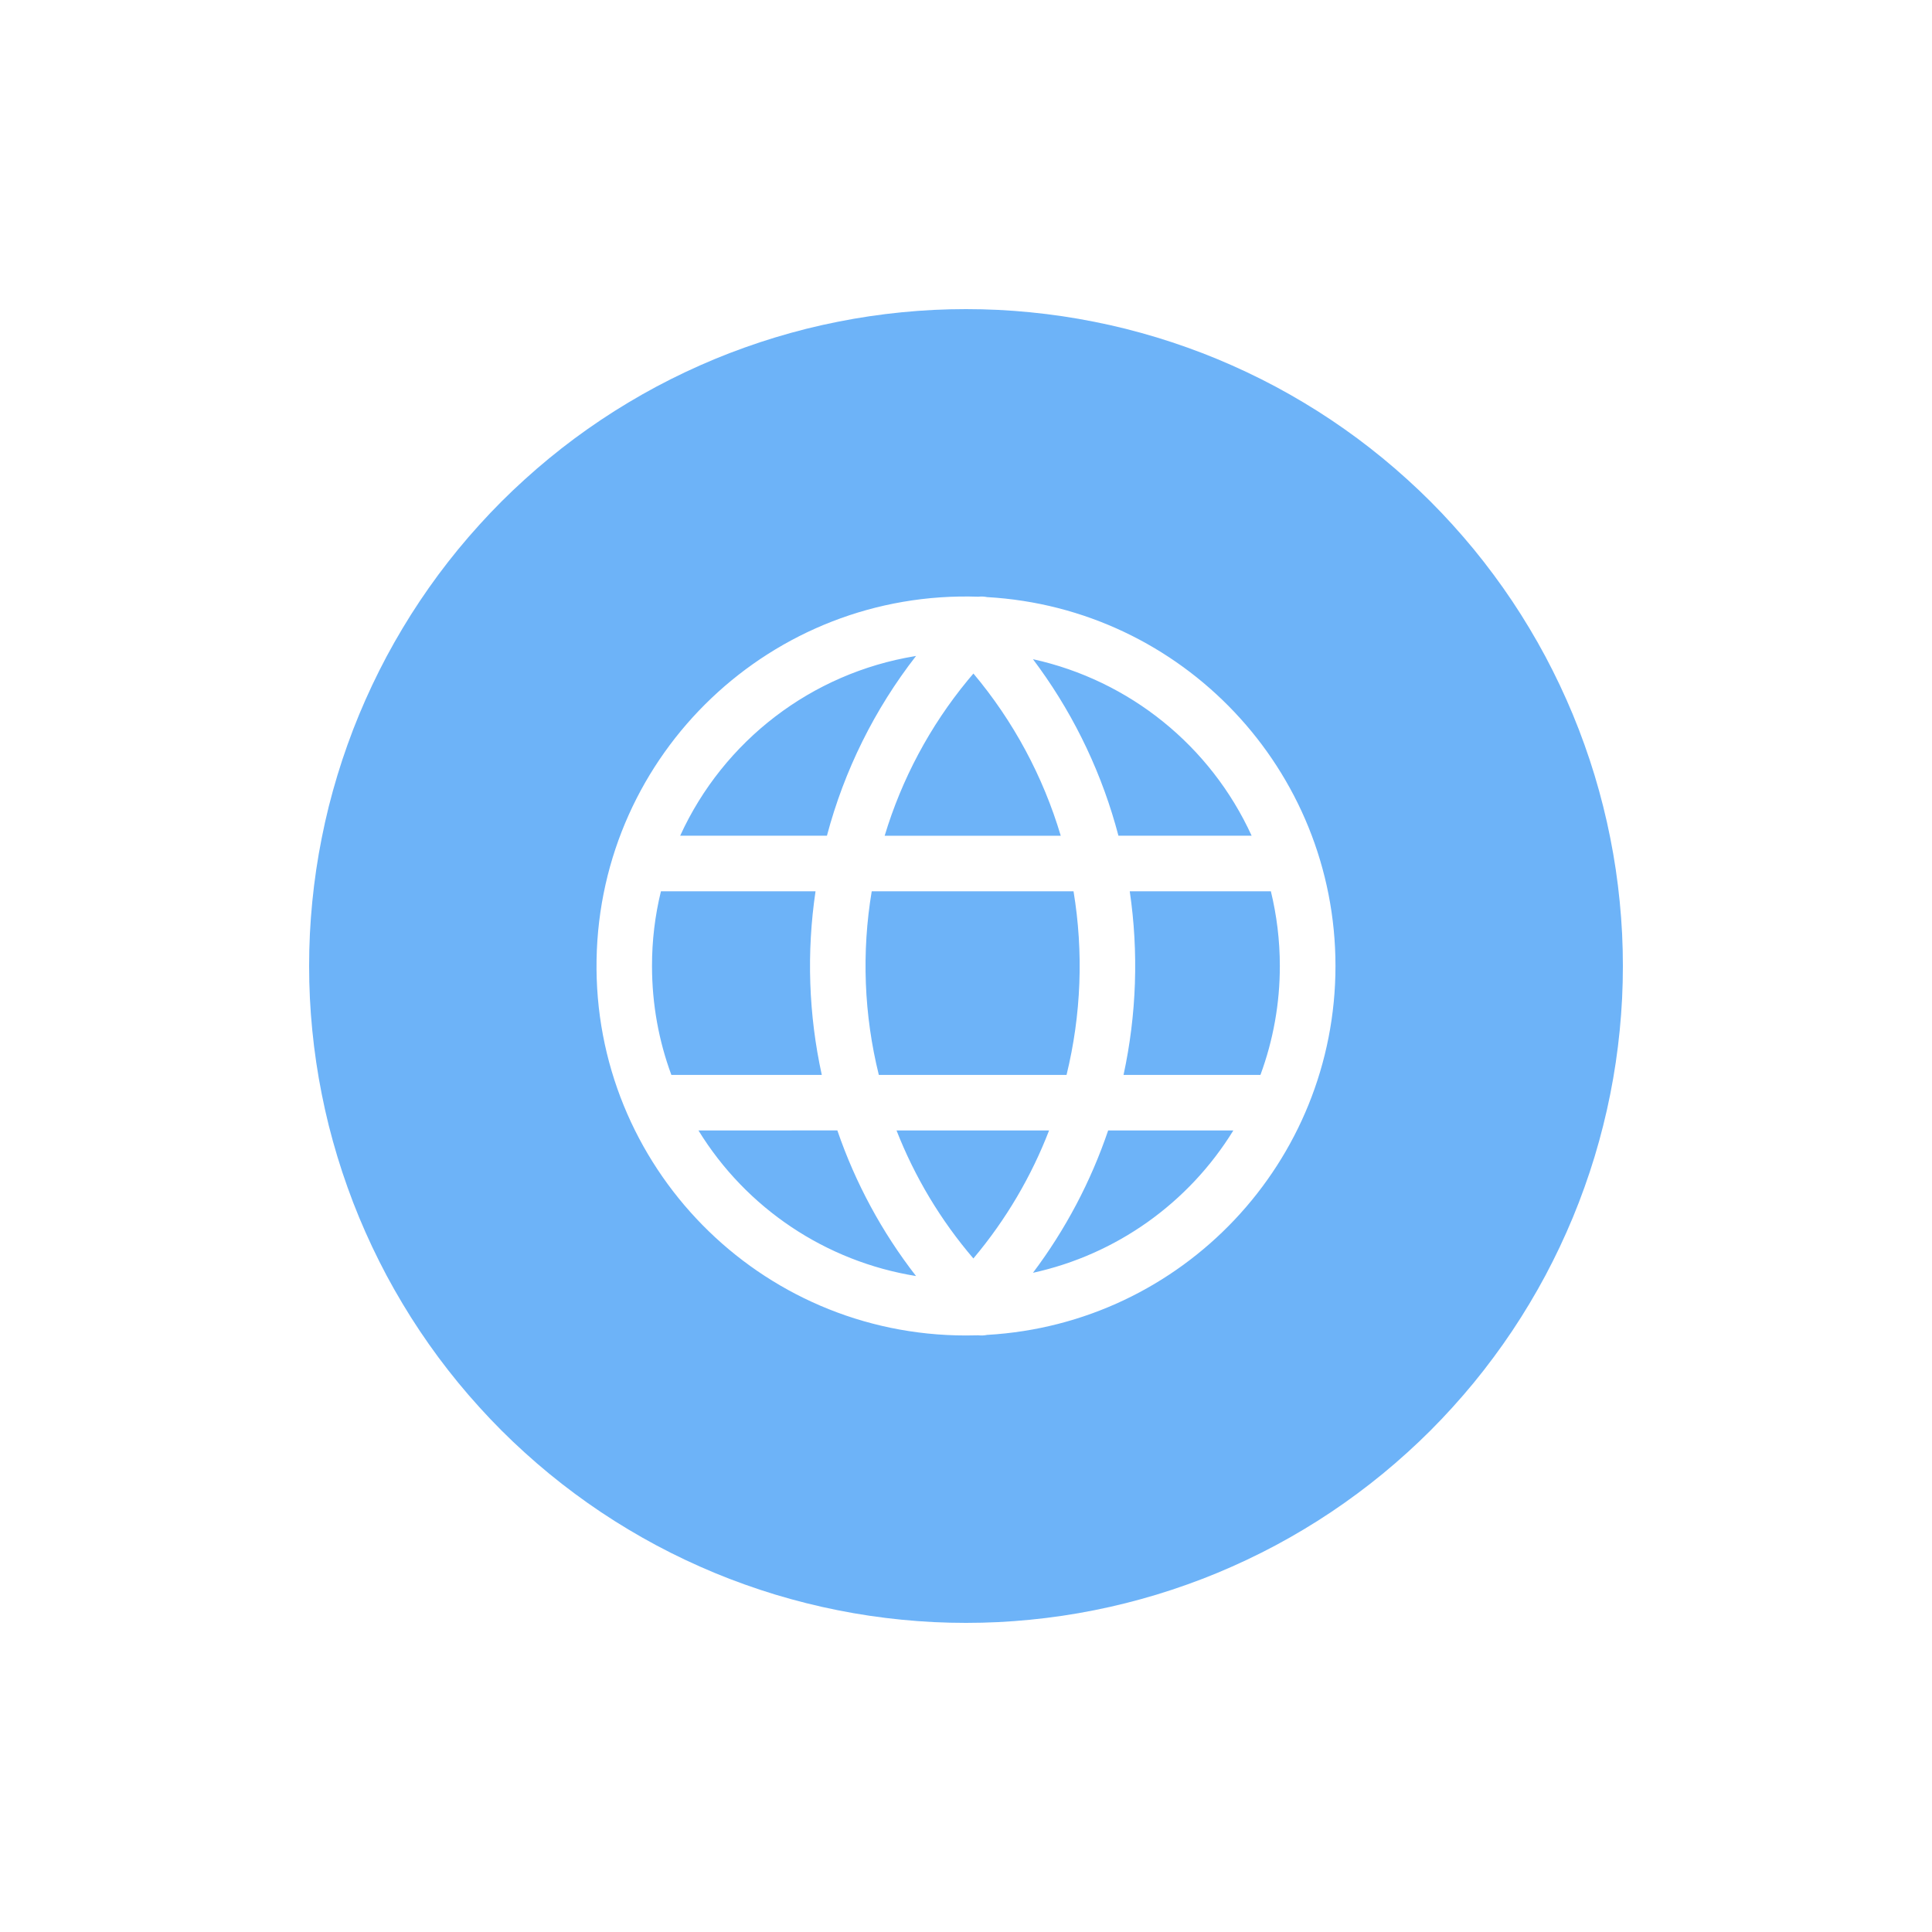
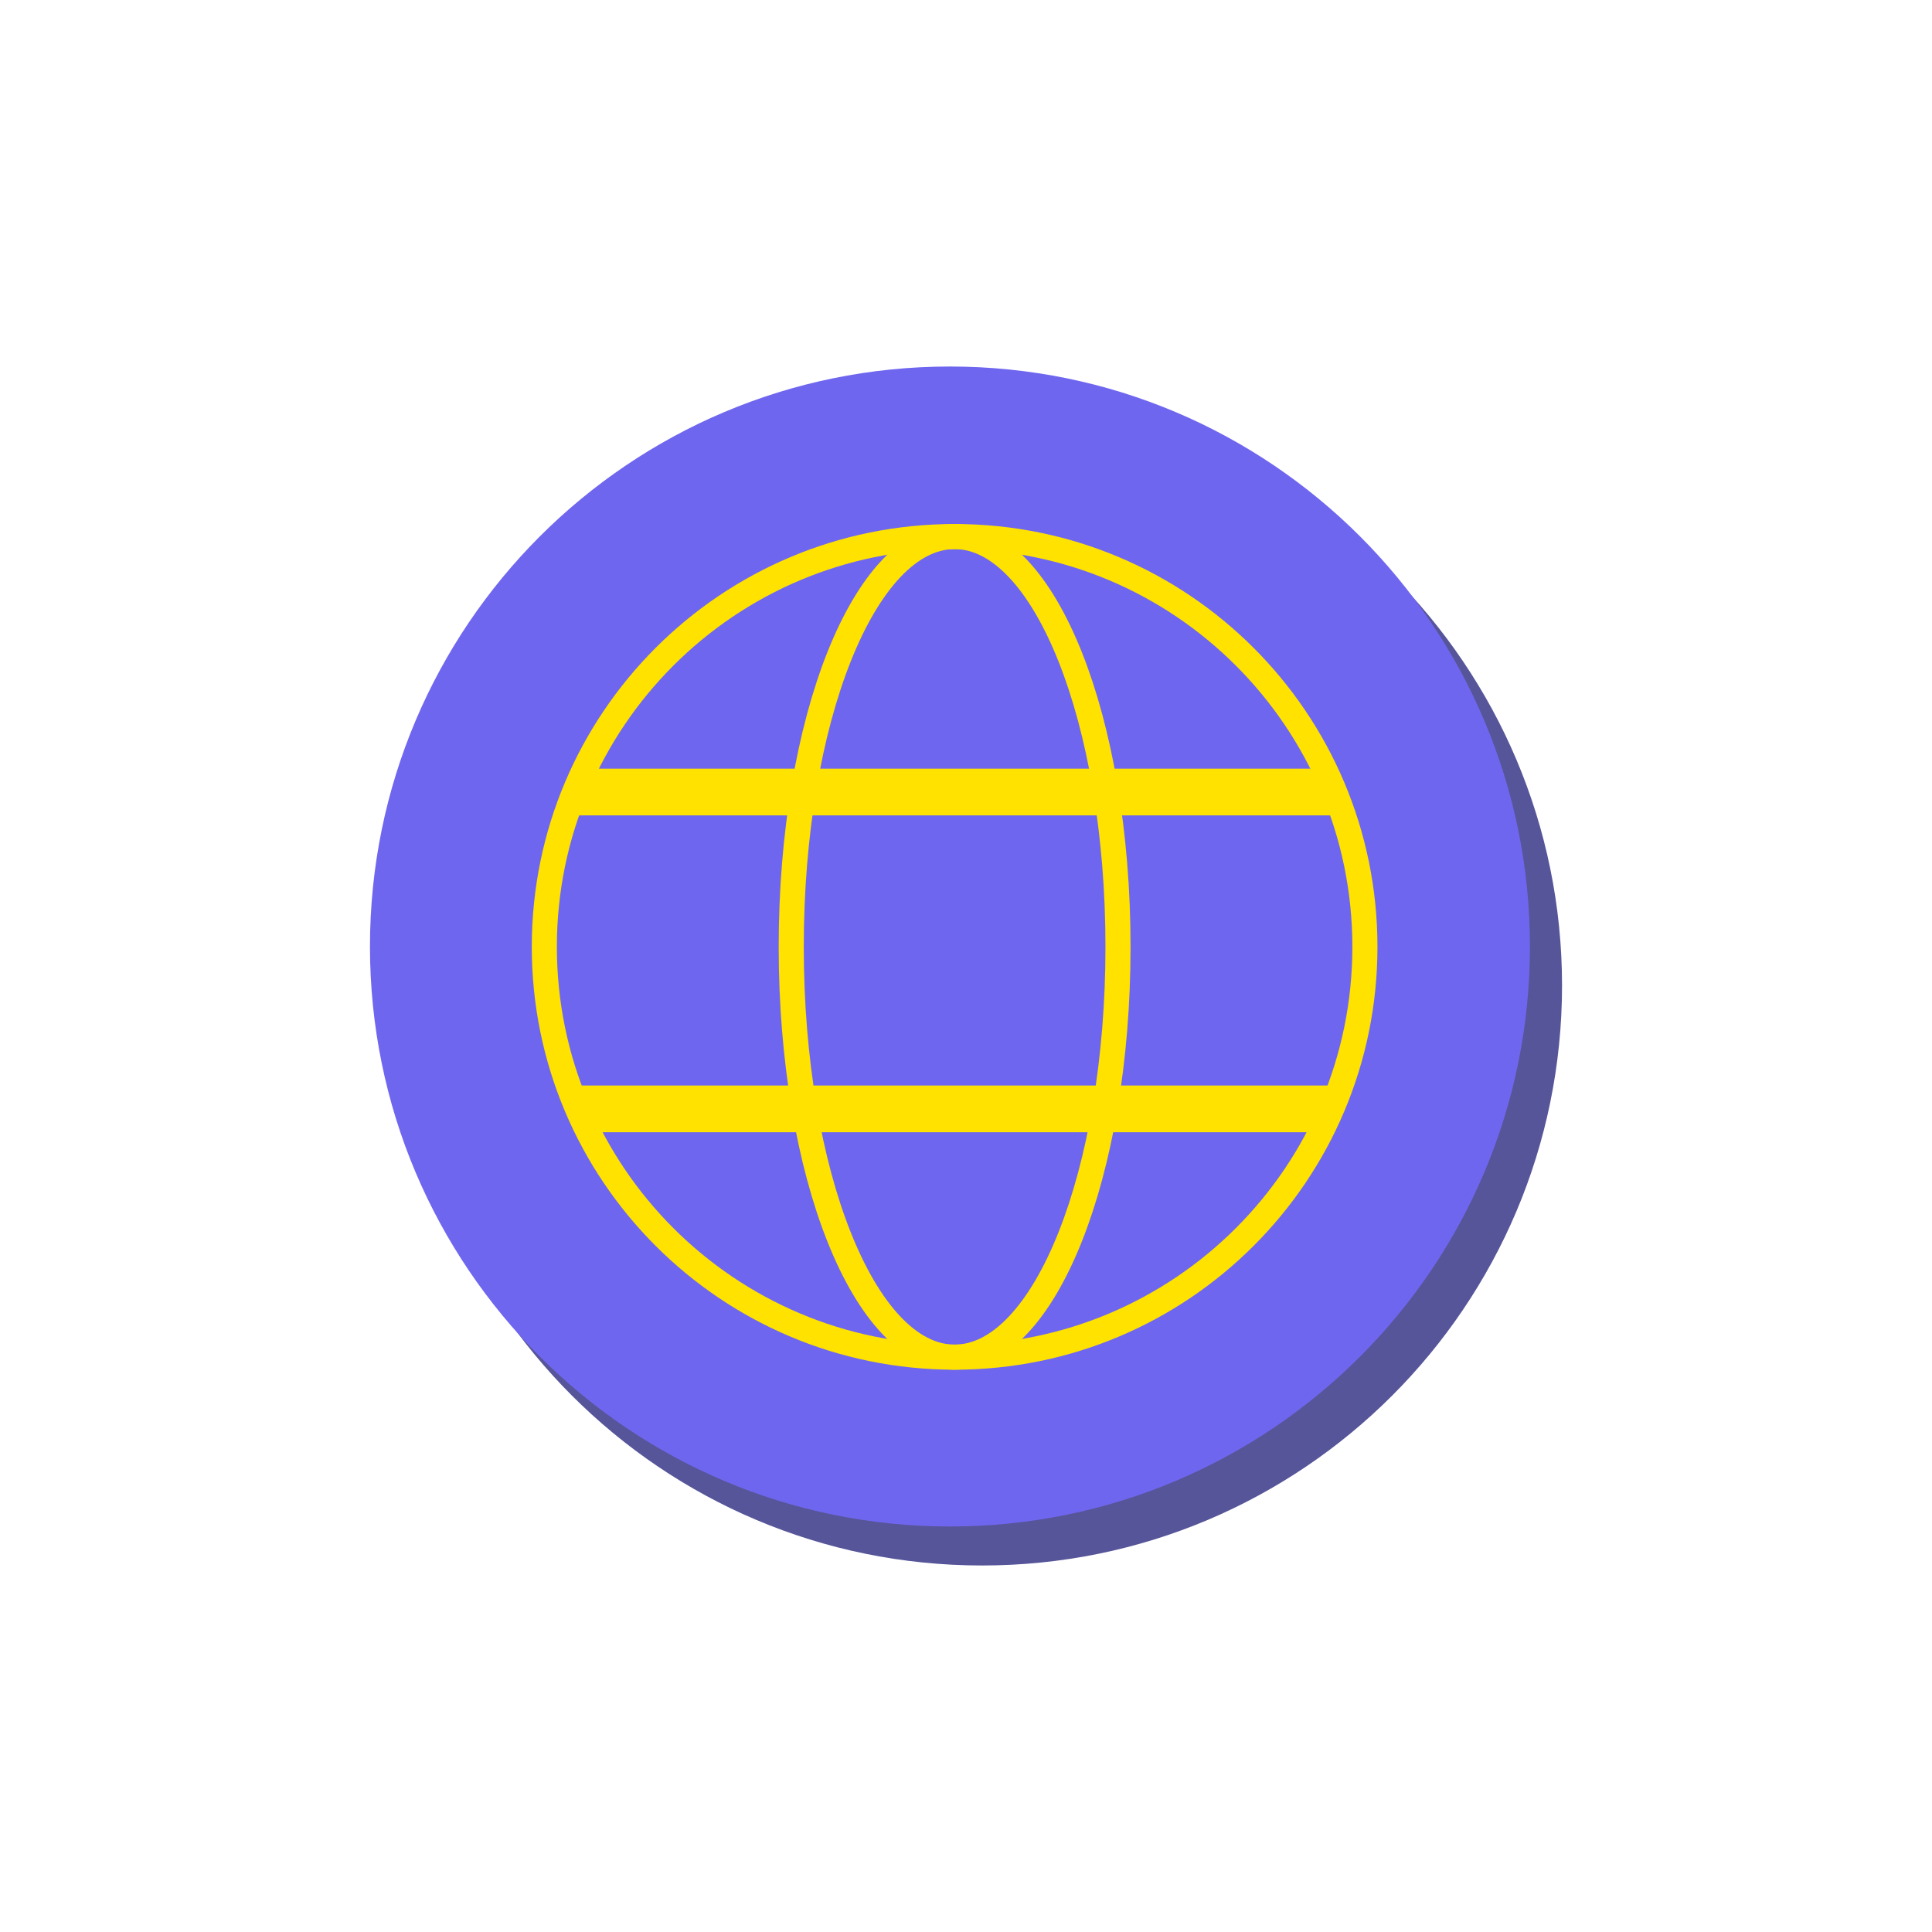
- <svg xmlns="http://www.w3.org/2000/svg" fill="none" version="1.1" width="50" height="50" viewBox="0 0 50 50">
-   <g>
+ <svg xmlns="http://www.w3.org/2000/svg" id="_图层_2" data-name="图层 2" viewBox="0 0 650 650">
+   <defs>
+     <style>
+       .cls-1 {
+         fill: #ffe200;
+       }
+ 
+       .cls-2, .cls-3 {
+         fill: none;
+       }
+ 
+       .cls-4 {
+         fill: #6f66ef;
+       }
+ 
+       .cls-5 {
+         fill: #565599;
+       }
+ 
+       .cls-3 {
+         stroke: #ffe200;
+         stroke-miterlimit: 10;
+         stroke-width: 8.44px;
+       }
+     </style>
+   </defs>
+   <g id="_图层_2-2" data-name="图层 2">
    <g>
      <g>
-         <path d="M25,42Q25.417,42,25.834,41.98Q26.251,41.959,26.666,41.918Q27.082,41.877,27.494,41.816Q27.907,41.755,28.317,41.673Q28.726,41.592,29.131,41.49Q29.535,41.389,29.935,41.268Q30.334,41.147,30.727,41.006Q31.12,40.866,31.506,40.706Q31.891,40.546,32.268,40.368Q32.646,40.189,33.014,39.993Q33.382,39.796,33.74,39.581Q34.098,39.367,34.445,39.135Q34.792,38.903,35.127,38.654Q35.462,38.406,35.785,38.141Q36.107,37.876,36.416,37.596Q36.726,37.316,37.021,37.021Q37.316,36.726,37.596,36.416Q37.876,36.107,38.141,35.785Q38.406,35.462,38.654,35.127Q38.903,34.792,39.135,34.445Q39.367,34.098,39.581,33.74Q39.796,33.382,39.993,33.014Q40.189,32.646,40.368,32.268Q40.546,31.891,40.706,31.506Q40.866,31.12,41.006,30.727Q41.147,30.334,41.268,29.935Q41.389,29.535,41.49,29.131Q41.592,28.726,41.673,28.317Q41.755,27.907,41.816,27.494Q41.877,27.082,41.918,26.666Q41.959,26.251,41.98,25.834Q42,25.417,42,25Q42,24.583,41.98,24.166Q41.959,23.749,41.918,23.334Q41.877,22.918,41.816,22.506Q41.755,22.093,41.673,21.684Q41.592,21.274,41.49,20.869Q41.389,20.465,41.268,20.065Q41.147,19.666,41.006,19.273Q40.866,18.88,40.706,18.494Q40.546,18.109,40.368,17.732Q40.189,17.354,39.993,16.986Q39.796,16.618,39.581,16.26Q39.367,15.902,39.135,15.555Q38.903,15.208,38.654,14.873Q38.406,14.538,38.141,14.215Q37.876,13.893,37.596,13.584Q37.316,13.274,37.021,12.979Q36.726,12.684,36.416,12.404Q36.107,12.124,35.785,11.859Q35.462,11.594,35.127,11.345Q34.792,11.097,34.445,10.865Q34.098,10.633,33.74,10.419Q33.382,10.204,33.014,10.007Q32.646,9.811,32.268,9.632Q31.891,9.454,31.506,9.294Q31.12,9.134,30.727,8.994Q30.334,8.853,29.935,8.732Q29.535,8.611,29.131,8.509Q28.726,8.408,28.317,8.327Q27.907,8.245,27.494,8.184Q27.082,8.123,26.666,8.082Q26.251,8.041,25.834,8.02Q25.417,8,25,8Q24.583,8,24.166,8.02Q23.749,8.041,23.334,8.082Q22.918,8.123,22.506,8.184Q22.093,8.245,21.684,8.327Q21.274,8.408,20.869,8.509Q20.465,8.611,20.065,8.732Q19.666,8.853,19.273,8.994Q18.88,9.134,18.494,9.294Q18.109,9.454,17.732,9.632Q17.354,9.811,16.986,10.007Q16.618,10.204,16.26,10.419Q15.902,10.633,15.555,10.865Q15.208,11.097,14.873,11.345Q14.538,11.594,14.215,11.859Q13.893,12.124,13.584,12.404Q13.274,12.684,12.979,12.979Q12.684,13.274,12.404,13.584Q12.124,13.893,11.859,14.215Q11.594,14.538,11.345,14.873Q11.097,15.208,10.865,15.555Q10.633,15.902,10.419,16.26Q10.204,16.618,10.007,16.986Q9.811,17.354,9.632,17.732Q9.454,18.109,9.294,18.494Q9.134,18.88,8.994,19.273Q8.853,19.666,8.732,20.065Q8.611,20.465,8.509,20.869Q8.408,21.274,8.327,21.684Q8.245,22.093,8.184,22.506Q8.123,22.918,8.082,23.334Q8.041,23.749,8.02,24.166Q8,24.583,8,25Q8,25.417,8.02,25.834Q8.041,26.251,8.082,26.666Q8.123,27.082,8.184,27.494Q8.245,27.907,8.327,28.317Q8.408,28.726,8.509,29.131Q8.611,29.535,8.732,29.935Q8.853,30.334,8.994,30.727Q9.134,31.12,9.294,31.506Q9.454,31.891,9.632,32.268Q9.811,32.646,10.007,33.014Q10.204,33.382,10.419,33.74Q10.633,34.098,10.865,34.445Q11.097,34.792,11.345,35.127Q11.594,35.462,11.859,35.785Q12.124,36.107,12.404,36.416Q12.684,36.726,12.979,37.021Q13.274,37.316,13.584,37.596Q13.893,37.876,14.215,38.141Q14.538,38.406,14.873,38.654Q15.208,38.903,15.555,39.135Q15.902,39.367,16.26,39.581Q16.618,39.796,16.986,39.993Q17.354,40.189,17.732,40.368Q18.109,40.546,18.494,40.706Q18.88,40.866,19.273,41.006Q19.666,41.147,20.065,41.268Q20.465,41.389,20.869,41.49Q21.274,41.592,21.684,41.673Q22.093,41.755,22.506,41.816Q22.918,41.877,23.334,41.918Q23.749,41.959,24.166,41.98Q24.583,42,25,42ZM25.545,15.453L25.517,15.448C25.453,15.437,25.388,15.435,25.324,15.443C19.983,15.261,15.53,19.493,15.439,24.837C15.348,30.181,19.654,34.562,24.998,34.562L25.285,34.558L25.324,34.558C25.398,34.566,25.472,34.562,25.545,34.547C30.606,34.259,34.562,30.07,34.562,25C34.562,19.93,30.606,15.741,25.545,15.453ZM23.68,16.981L23.708,16.975L23.707,16.976C22.633,18.356,21.849,19.938,21.401,21.628L17.603,21.628C18.729,19.164,21.007,17.421,23.68,16.981ZM26.9,17.287L26.733,17.06C29.232,17.609,31.328,19.301,32.392,21.628L28.945,21.628C28.536,20.068,27.843,18.596,26.9,17.287ZM25.042,17.609L25.192,17.431C26.225,18.661,26.994,20.09,27.452,21.629L22.895,21.629C23.338,20.16,24.067,18.794,25.042,17.609ZM17.105,23.066L21.106,23.066C20.871,24.647,20.926,26.258,21.268,27.819L17.375,27.819C17.05,26.94,16.874,25.991,16.874,25C16.873,24.348,16.95,23.699,17.105,23.066ZM29.238,23.067L32.89,23.067L32.89,23.066C33.041,23.686,33.122,24.334,33.122,25C33.123,25.962,32.953,26.917,32.62,27.819L29.077,27.819C29.415,26.257,29.47,24.648,29.238,23.067ZM22.56,23.067L27.783,23.067C28.044,24.643,27.983,26.261,27.602,27.819L22.744,27.819C22.359,26.264,22.296,24.647,22.56,23.067ZM18.076,29.256L21.671,29.255L21.671,29.256C22.137,30.616,22.825,31.889,23.707,33.024C21.371,32.647,19.315,31.272,18.076,29.256ZM23.202,29.256L27.15,29.256C26.695,30.436,26.042,31.558,25.191,32.569C24.347,31.584,23.675,30.464,23.202,29.256ZM28.679,29.256L31.919,29.256C30.762,31.137,28.89,32.467,26.733,32.94C27.573,31.823,28.23,30.58,28.679,29.256Z" fill-rule="evenodd" fill="#6DB3F8" fill-opacity="1" />
+         <g>
+           <circle class="cls-5" cx="330.4" cy="331.56" r="195.13" />
+           <circle class="cls-5" cx="331.98" cy="331.68" r="138.04" />
+           <rect class="cls-5" x="203.3" y="271.73" width="257.34" height="15.72" />
+           <rect class="cls-5" x="204.51" y="378.33" width="255" height="15.72" />
+           <ellipse class="cls-5" cx="331.98" cy="331.68" rx="54.97" ry="138.04" />
+         </g>
+         <g>
+           <circle class="cls-4" cx="319.6" cy="318.44" r="195.13" />
+           <circle class="cls-3" cx="321.17" cy="318.56" r="138.04" />
+           <rect class="cls-1" x="192.49" y="258.61" width="257.34" height="15.72" />
+           <rect class="cls-1" x="193.7" y="365.21" width="255" height="15.72" />
+           <ellipse class="cls-3" cx="321.17" cy="318.56" rx="54.97" ry="138.04" />
+         </g>
      </g>
+       <rect id="_切片_" data-name="&amp;lt;切片&amp;gt;" class="cls-2" width="650" height="650" />
    </g>
  </g>
</svg>
